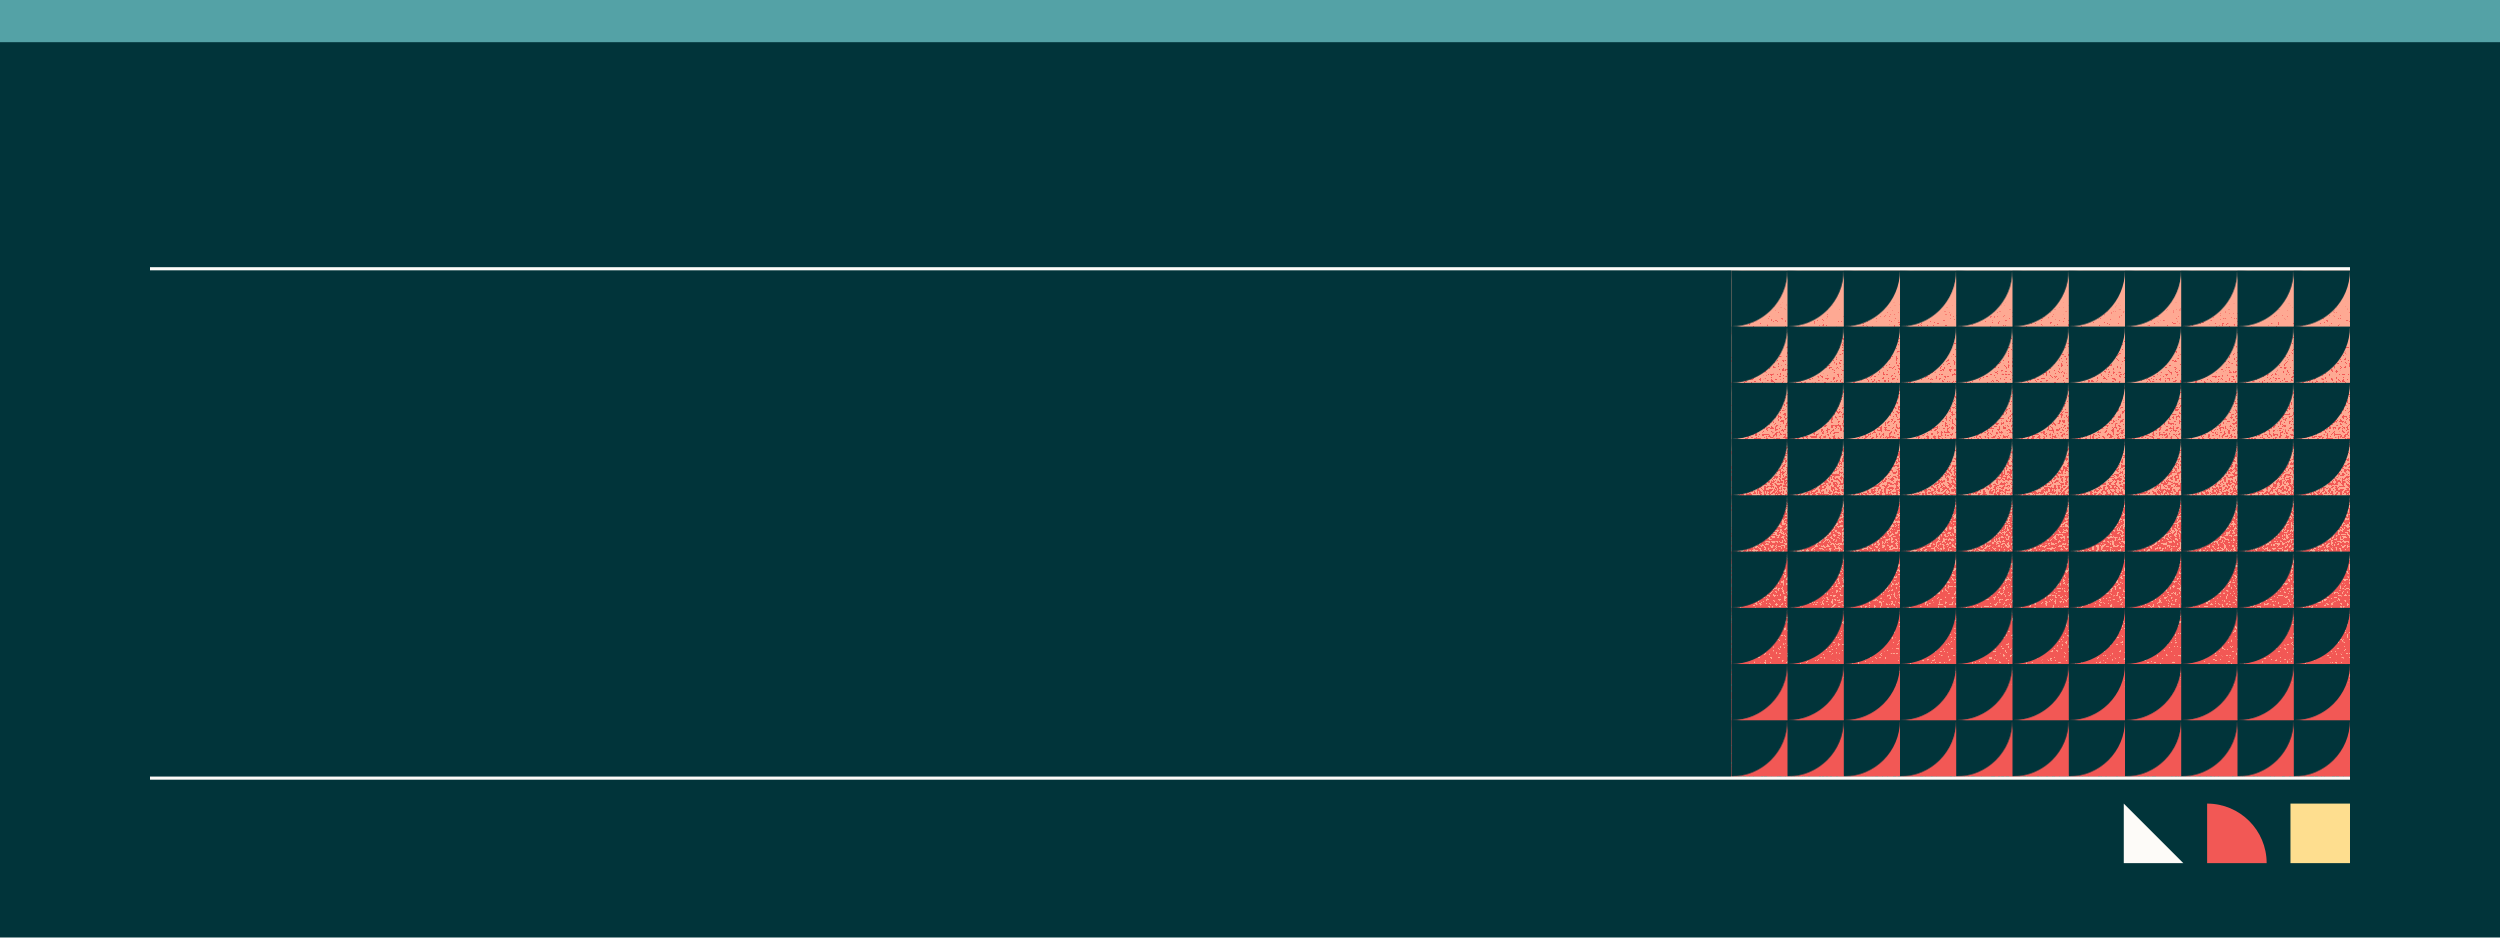
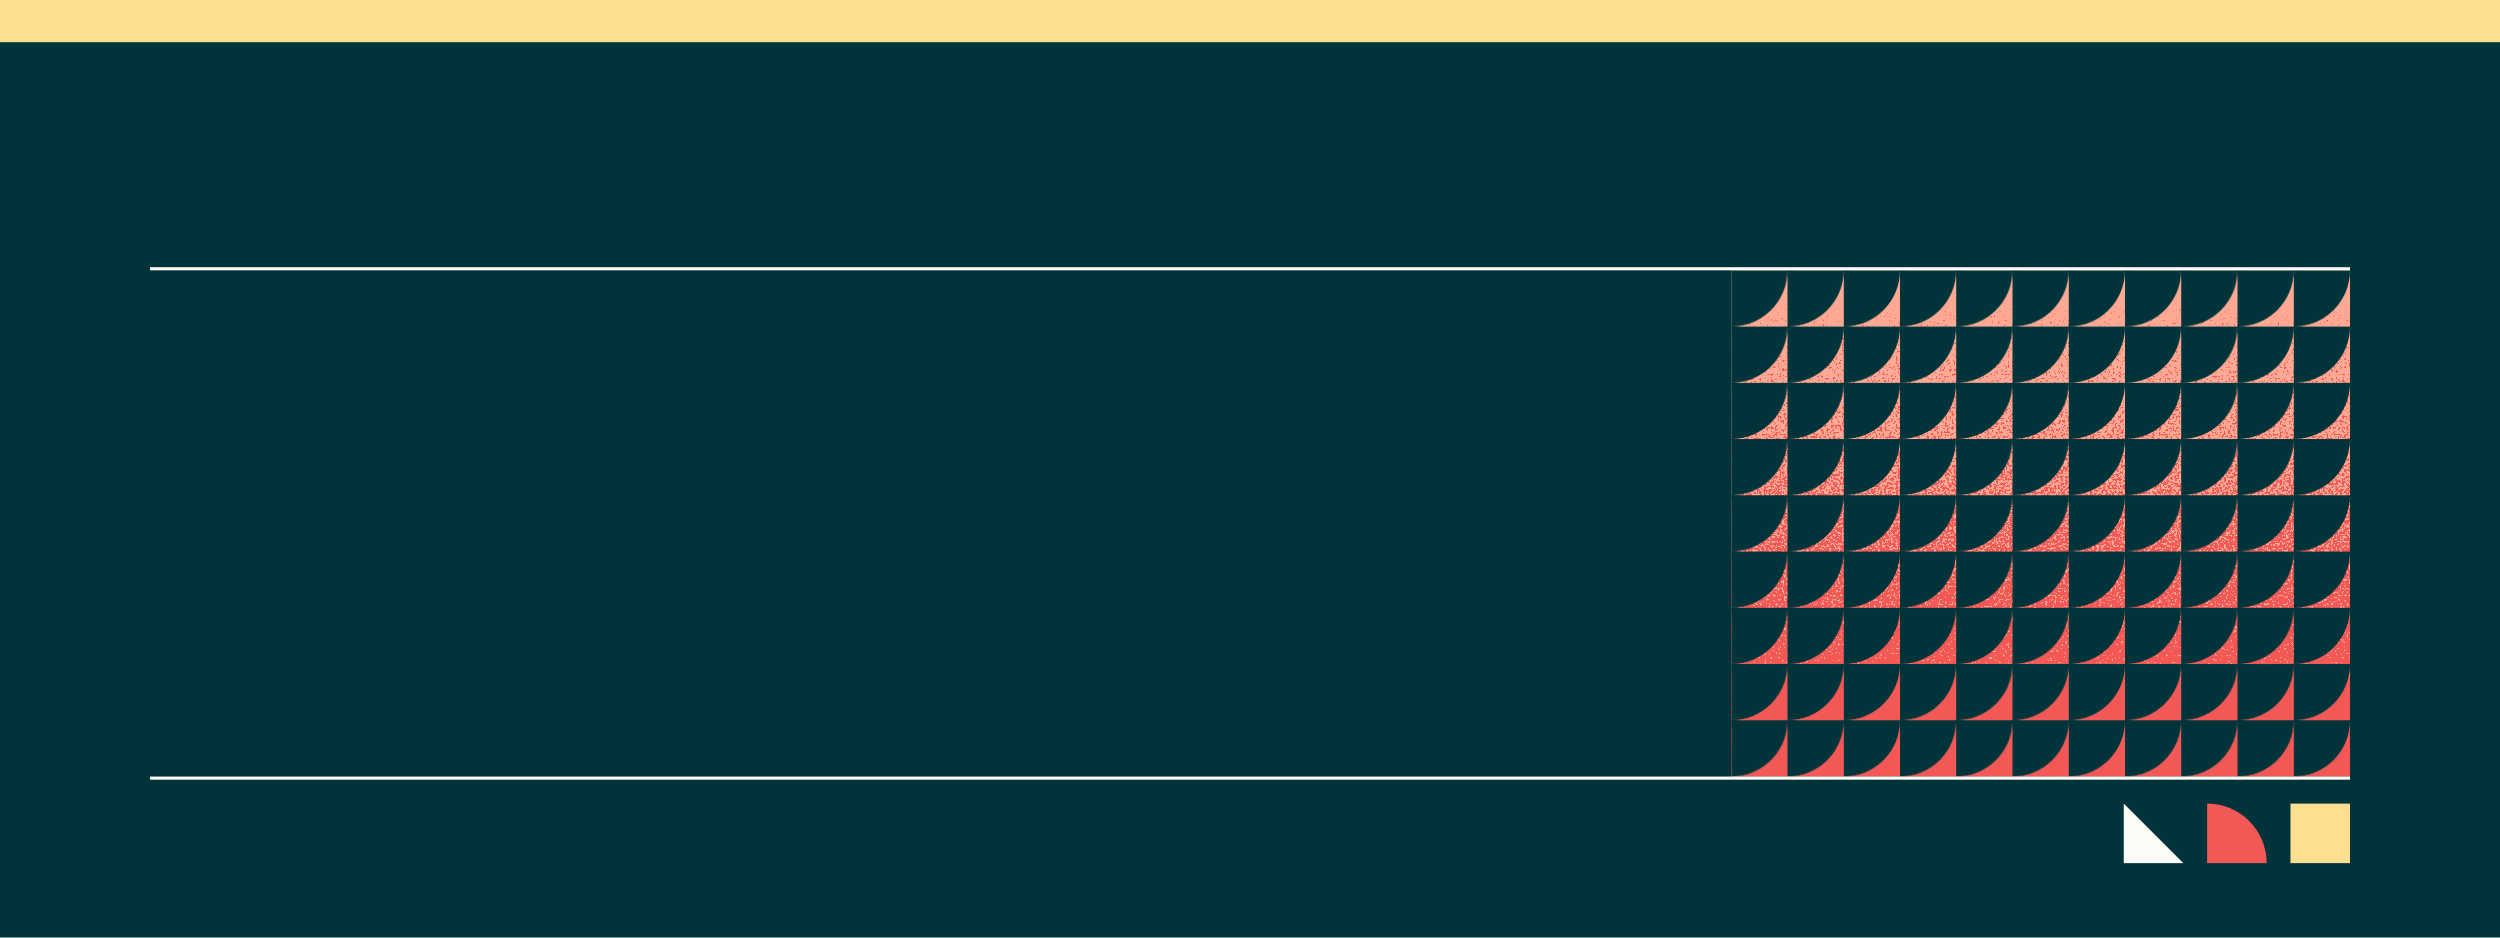
<svg xmlns="http://www.w3.org/2000/svg" viewBox="0 0 1600 600" width="1600" height="600" data-layout="sign" data-scheme="night" data-feature="weave" data-seed="8">
  <defs>
    <linearGradient id="sign-night-s8-weave-g" x1="0" y1="0" x2="0" y2="1">
      <stop offset="0" stop-opacity="0" />
      <stop offset="0.5" stop-opacity="0.5" />
      <stop offset="1" stop-opacity="1" />
    </linearGradient>
    <filter id="sign-night-s8-weave-f" x="0" y="0" width="100%" height="100%" color-interpolation-filters="sRGB">
      <feTurbulence type="fractalNoise" baseFrequency="0.7" numOctaves="2" seed="8" result="n" />
      <feColorMatrix in="n" type="matrix" values="0 0 0 0 0 0 0 0 0 0 0 0 0 0 0 2.4 0 0 0 -0.7" result="a" />
      <feComposite in="SourceGraphic" in2="a" operator="arithmetic" k1="0" k2="1.4" k3="1" k4="-0.62" />
      <feComponentTransfer result="t">
        <feFuncA type="linear" slope="14" intercept="-6.5" />
      </feComponentTransfer>
      <feFlood flood-color="#f25855" />
      <feComposite in2="t" operator="in" />
    </filter>
    <pattern id="sign-night-s8-weave-p" patternUnits="userSpaceOnUse" x="1108" y="173" width="36" height="36">
      <g transform="translate(0 0) scale(0.3) rotate(90 60 60)" fill="#01343a">
        <path d="M0 120V0A120 120 0 0 1 120 120Z" />
      </g>
    </pattern>
  </defs>
  <rect width="1600" height="600" fill="#01343a" />
-   <rect x="0" y="0" width="1600" height="27" fill="#54a2a6" />
+   <rect x="0" y="0" width="1600" height="27" fill="#fede8f" />
  <rect x="1108" y="173" width="396" height="324" fill="#fea993" />
  <rect x="1108" y="173" width="396" height="324" fill="url(#sign-night-s8-weave-g)" filter="url(#sign-night-s8-weave-f)" />
  <rect x="1108" y="173" width="396" height="324" fill="url(#sign-night-s8-weave-p)" />
  <rect x="96" y="171" width="1408" height="2" fill="#fdfbf8" />
  <rect x="96" y="497" width="1408" height="2" fill="#fdfbf8" />
  <g transform="translate(1359.22 514.3) scale(0.3175)" fill="#fdfbf8">
    <path d="M0 120V0L120 120Z" />
  </g>
  <g transform="translate(1412.56 514.3) scale(0.3175)" fill="#f25855">
    <path d="M0 120V0A120 120 0 0 1 120 120Z" />
  </g>
  <g transform="translate(1465.9 514.3) scale(0.3175)" fill="#fede8f">
    <rect width="120" height="120" />
  </g>
</svg>
